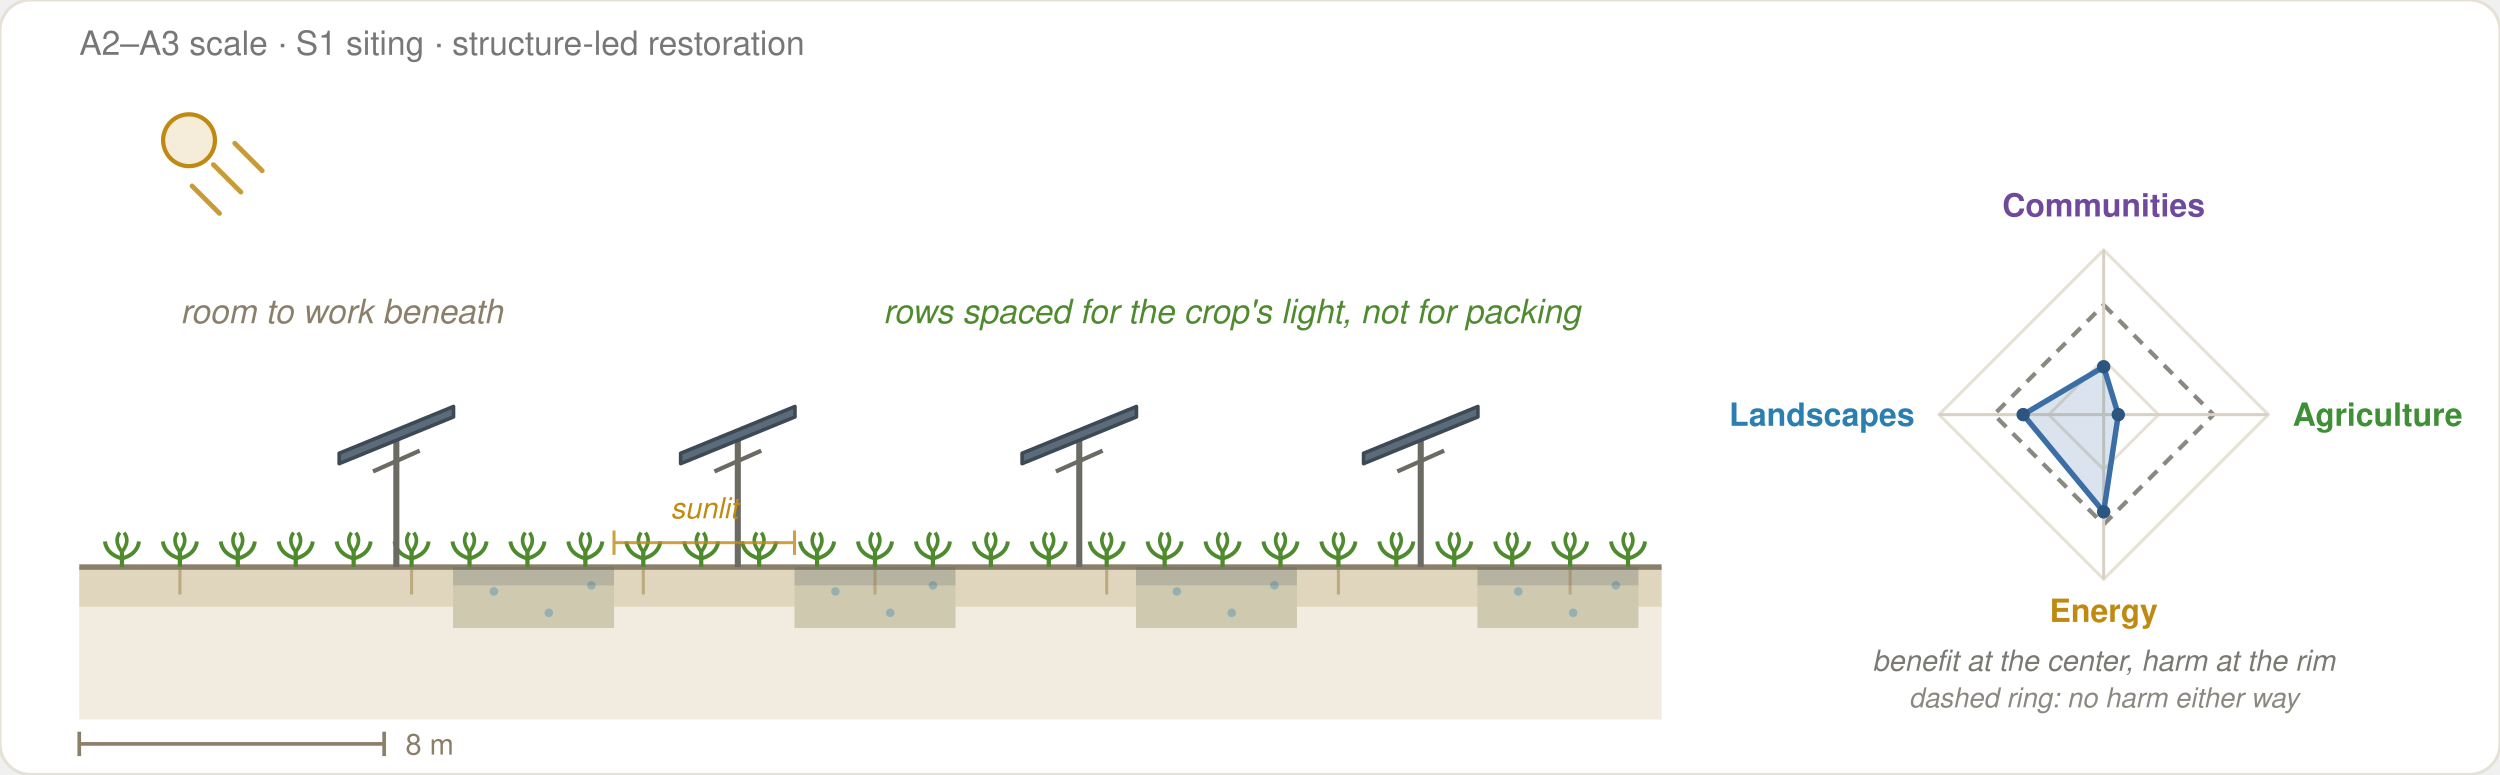
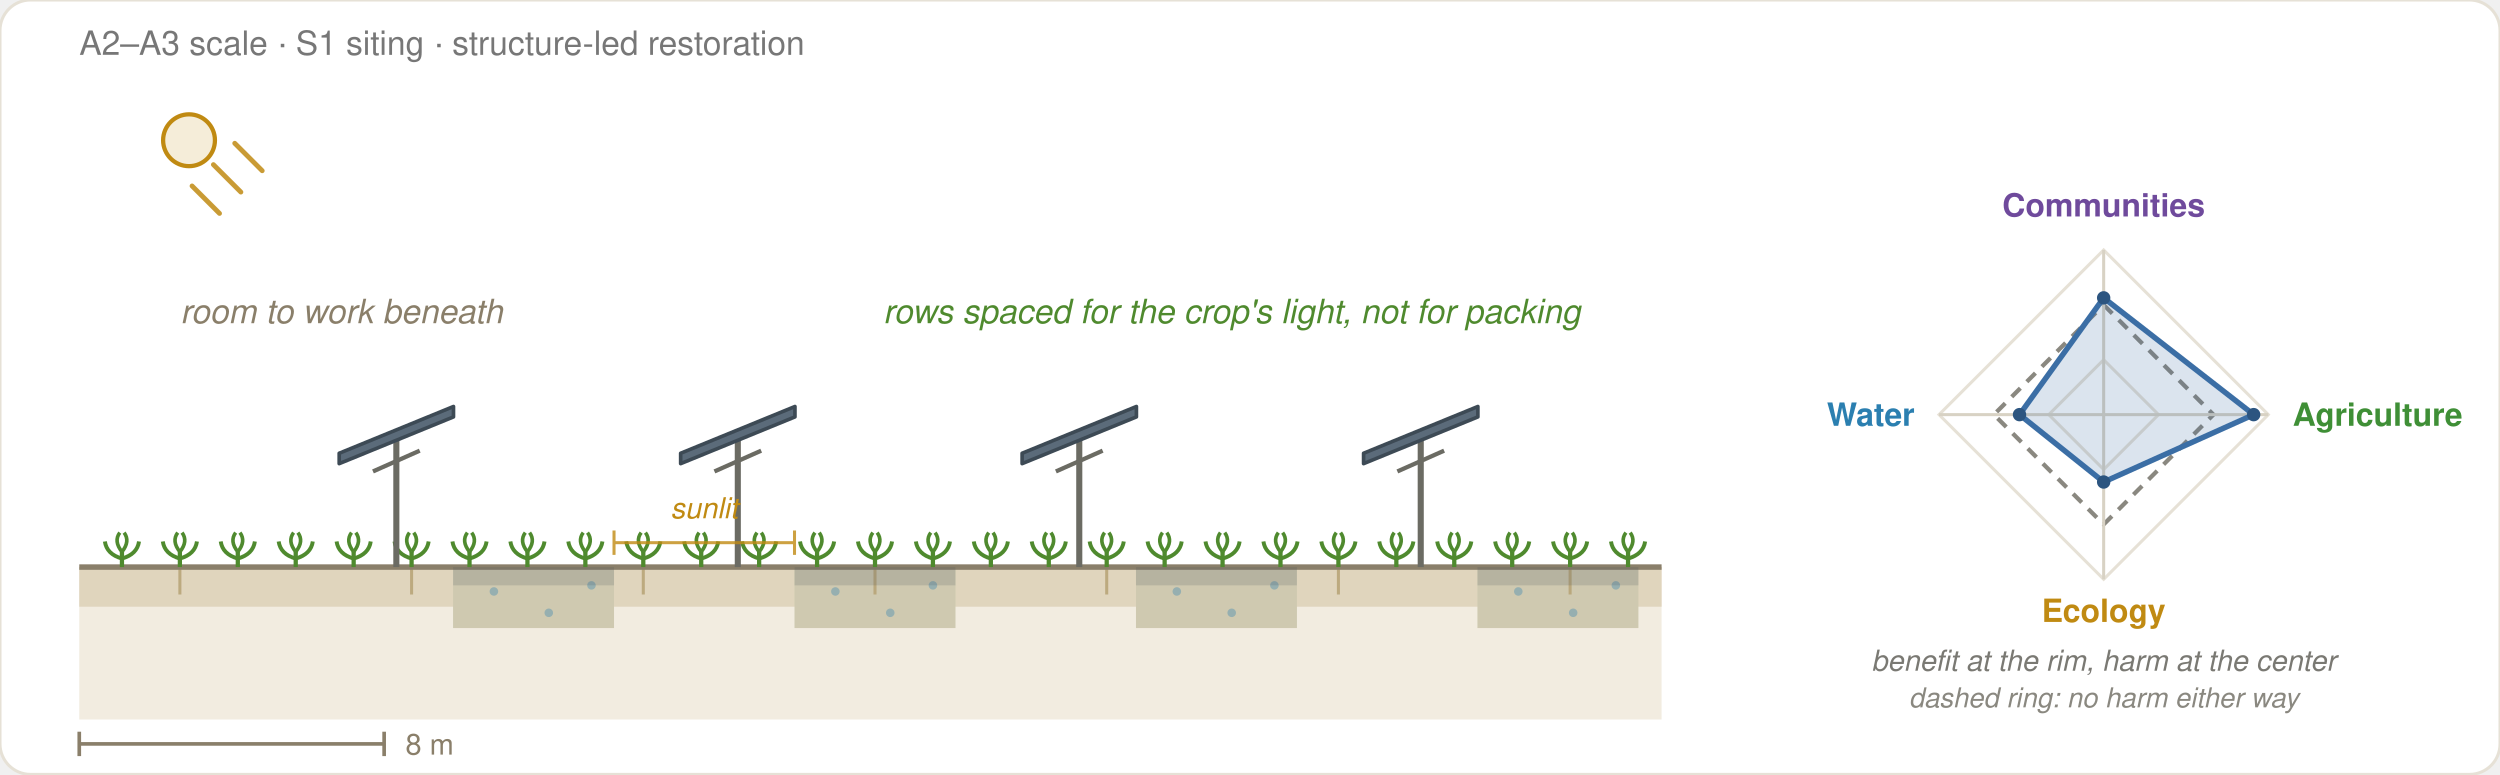
<svg xmlns="http://www.w3.org/2000/svg" viewBox="0 14 820 254" width="820" height="254" font-family="Helvetica, Arial, sans-serif" role="img">
  <defs>
    <g id="module">
      <line x1="-9" y1="16" x2="9" y2="8" stroke="#6b6b63" stroke-width="1.4" vector-effect="non-scaling-stroke" />
      <polygon points="-22,9 22,-9 22,-5 -22,13" fill="#5b6b7a" stroke="#3d4a55" stroke-width="1.2" stroke-linejoin="round" vector-effect="non-scaling-stroke" />
    </g>
    <g id="veg">
      <line x1="0" y1="0" x2="0" y2="-5" stroke="#4f8a2e" stroke-width="1.4" />
      <path d="M0,-2.8 q-5,-1.4 -5.6,-5.6" fill="none" stroke="#4f8a2e" stroke-width="1.3" />
      <path d="M0,-2.8 q5,-1.4 5.6,-5.6" fill="none" stroke="#4f8a2e" stroke-width="1.3" />
      <path d="M0,-5 q-2.8,-3.5 -0.7,-6.3" fill="none" stroke="#4f8a2e" stroke-width="1.2" />
      <path d="M0,-5 q2.8,-3.5 0.7,-6.3" fill="none" stroke="#4f8a2e" stroke-width="1.2" />
    </g>
    <clipPath id="soilclipV">
      <path d="M26,200 L545,200 L545,250 L26,250 Z" />
    </clipPath>
  </defs>
  <rect y="14" width="820" height="254" rx="10" fill="#ffffff" stroke="#e6e1d6" />
  <text x="26" y="32" fill="#777" font-size="11">A2–A3 scale · S1 siting · structure-led restoration</text>
  <g stroke="#c08a12" stroke-linecap="round">
    <circle cx="62" cy="60" r="8.5" fill="#c08a12" fill-opacity="0.16" stroke-width="1.4" />
    <g stroke-width="1.6" opacity="0.85">
      <line x1="63" y1="75" x2="72" y2="84" />
      <line x1="70" y1="68" x2="79" y2="77" />
      <line x1="77" y1="61" x2="86" y2="70" />
    </g>
  </g>
  <path d="M26,200 L545,200 L545,250 L26,250 Z" fill="#f2ece0" />
  <g clip-path="url(#soilclipV)">
    <path d="M26,200 L545,200 L545,213 L26,213 Z" fill="#e0d5bd" />
    <path d="M148.6,200 L201.4,200 L201.4,220 L148.6,220 Z" fill="#cfc9b0" />
    <path d="M260.6,200 L313.4,200 L313.4,220 L260.6,220 Z" fill="#cfc9b0" />
    <path d="M372.6,200 L425.4,200 L425.4,220 L372.6,220 Z" fill="#cfc9b0" />
    <path d="M484.6,200 L537.4,200 L537.4,220 L484.6,220 Z" fill="#cfc9b0" />
    <g fill="#2b7fb0" opacity="0.35">
      <circle cx="162" cy="208" r="1.4" />
      <circle cx="180" cy="215" r="1.4" />
      <circle cx="194" cy="206" r="1.4" />
      <circle cx="274" cy="208" r="1.4" />
      <circle cx="292" cy="215" r="1.4" />
      <circle cx="306" cy="206" r="1.4" />
      <circle cx="386" cy="208" r="1.4" />
      <circle cx="404" cy="215" r="1.4" />
      <circle cx="418" cy="206" r="1.4" />
      <circle cx="498" cy="208" r="1.4" />
      <circle cx="516" cy="215" r="1.4" />
      <circle cx="530" cy="206" r="1.4" />
    </g>
    <g stroke="#b6a274" stroke-width="1" opacity="0.85" fill="none">
      <path d="M59,200 v9" />
      <path d="M135,200 v9" />
      <path d="M211,200 v9" />
      <path d="M287,200 v9" />
      <path d="M363,200 v9" />
      <path d="M439,200 v9" />
      <path d="M515,200 v9" />
    </g>
  </g>
  <path d="M26,200 L545,200" fill="none" stroke="#8a7f6a" stroke-width="1.8" />
  <g fill="#3d4a55" opacity="0.17">
    <path d="M148.6,200 h52.8 v6 h-52.8 z" />
    <path d="M260.6,200 h52.8 v6 h-52.8 z" />
    <path d="M372.6,200 h52.8 v6 h-52.8 z" />
    <path d="M484.6,200 h52.8 v6 h-52.8 z" />
  </g>
  <g>
    <use href="#veg" x="40" y="200" />
    <use href="#veg" x="59" y="200" />
    <use href="#veg" x="78" y="200" />
    <use href="#veg" x="97" y="200" />
    <use href="#veg" x="116" y="200" />
    <use href="#veg" x="135" y="200" />
    <use href="#veg" x="154" y="200" />
    <use href="#veg" x="173" y="200" />
    <use href="#veg" x="192" y="200" />
    <use href="#veg" x="211" y="200" />
    <use href="#veg" x="230" y="200" />
    <use href="#veg" x="249" y="200" />
    <use href="#veg" x="268" y="200" />
    <use href="#veg" x="287" y="200" />
    <use href="#veg" x="306" y="200" />
    <use href="#veg" x="325" y="200" />
    <use href="#veg" x="344" y="200" />
    <use href="#veg" x="363" y="200" />
    <use href="#veg" x="382" y="200" />
    <use href="#veg" x="401" y="200" />
    <use href="#veg" x="420" y="200" />
    <use href="#veg" x="439" y="200" />
    <use href="#veg" x="458" y="200" />
    <use href="#veg" x="477" y="200" />
    <use href="#veg" x="496" y="200" />
    <use href="#veg" x="515" y="200" />
    <use href="#veg" x="534" y="200" />
  </g>
  <line x1="130" y1="200" x2="130" y2="155" stroke="#6b6b63" stroke-width="2" />
  <use href="#module" transform="translate(130,155) scale(0.852)" />
  <line x1="242" y1="200" x2="242" y2="155" stroke="#6b6b63" stroke-width="2" />
  <use href="#module" transform="translate(242,155) scale(0.852)" />
  <line x1="354" y1="200" x2="354" y2="155" stroke="#6b6b63" stroke-width="2" />
  <use href="#module" transform="translate(354,155) scale(0.852)" />
  <line x1="466" y1="200" x2="466" y2="155" stroke="#6b6b63" stroke-width="2" />
  <use href="#module" transform="translate(466,155) scale(0.852)" />
  <g stroke="#c08a12" stroke-width="1" fill="none" opacity="0.8">
    <path d="M201.4,192 L260.6,192" />
    <path d="M201.4,188 v8" />
    <path d="M260.6,188 v8" />
  </g>
  <text x="231" y="184" fill="#c08a12" font-size="9.5" font-style="italic" text-anchor="middle">sunlit</text>
  <text x="112" y="120" fill="#8a7f6a" font-size="11" font-style="italic" text-anchor="middle">room to work beneath</text>
  <text x="404" y="120" fill="#4f8a2e" font-size="11" font-style="italic" text-anchor="middle">rows spaced for the crop's light, not for packing</text>
  <g stroke="#8a7f6a" stroke-width="1.2" fill="none">
    <path d="M26,258 h100" />
    <path d="M26,254 v8" />
    <path d="M126,254 v8" />
  </g>
  <text x="133" y="261.5" fill="#8a7f6a" font-size="9.5">8 m</text>
  <polygon points="690,132 708,150 690,168 672,150" fill="none" stroke="#e6e1d6" stroke-width="1" />
  <polygon points="690,114 726,150 690,186 654,150" fill="none" stroke="#8a8880" stroke-width="1.4" stroke-dasharray="4 3" />
  <polygon points="690,96 744,150 690,204 636,150" fill="none" stroke="#e6e1d6" stroke-width="1" />
  <line x1="690" y1="150" x2="690" y2="96" stroke="#d8d2c4" stroke-width="1" />
  <line x1="690" y1="150" x2="744" y2="150" stroke="#d8d2c4" stroke-width="1" />
  <line x1="690" y1="150" x2="690" y2="204" stroke="#d8d2c4" stroke-width="1" />
  <line x1="690" y1="150" x2="636" y2="150" stroke="#d8d2c4" stroke-width="1" />
  <text x="690" y="85" fill="#6f4a9c" font-size="10.5" font-weight="600" text-anchor="middle">Communities</text>
  <text x="752" y="150" fill="#3f8f36" font-size="10.5" font-weight="600" text-anchor="start" dominant-baseline="middle">Agriculture</text>
-   <text x="690" y="218" fill="#c08a12" font-size="10.5" font-weight="600" text-anchor="middle">Energy</text>
-   <text x="628" y="150" fill="#2b7fb0" font-size="10.5" font-weight="600" text-anchor="end" dominant-baseline="middle">Landscapes</text>
-   <polygon points="690,134.3 694.8,150 690,181.9 663.6,150" fill="#3b6ea5" fill-opacity="0.18" stroke="#3b6ea5" stroke-width="1.8" />
-   <circle cx="690" cy="134.3" r="2.2" fill="#2c5580" />
-   <circle cx="694.8" cy="150" r="2.2" fill="#2c5580" />
-   <circle cx="690" cy="181.9" r="2.2" fill="#2c5580" />
-   <circle cx="663.6" cy="150" r="2.2" fill="#2c5580" />
-   <text x="690" y="234" fill="#7a7973" font-size="9.5" font-style="italic" text-anchor="middle">benefit at the center, harm at the rim</text>
+   <text x="690" y="218" fill="#c08a12" font-size="10.5" font-weight="600" text-anchor="middle">Ecology</text>
+   <text x="628" y="150" fill="#2b7fb0" font-size="10.5" font-weight="600" text-anchor="end" dominant-baseline="middle">Water</text>
+   <polygon points="690.0,111.7 739.2,150.0 690.0,172.1 662.4,150.0" fill="#3b6ea5" fill-opacity="0.18" stroke="#3b6ea5" stroke-width="1.8" />
+   <circle cx="690.0" cy="111.7" r="2.2" fill="#2c5580" />
+   <circle cx="739.2" cy="150.0" r="2.2" fill="#2c5580" />
+   <circle cx="690.0" cy="172.1" r="2.2" fill="#2c5580" />
+   <circle cx="662.4" cy="150.0" r="2.2" fill="#2c5580" />
+   <text x="690" y="234" fill="#7a7973" font-size="9.5" font-style="italic" text-anchor="middle">benefit at the rim, harm at the center</text>
  <text x="690" y="246" fill="#8a8880" font-size="9" font-style="italic" text-anchor="middle">dashed ring: no harm either way</text>
</svg>
